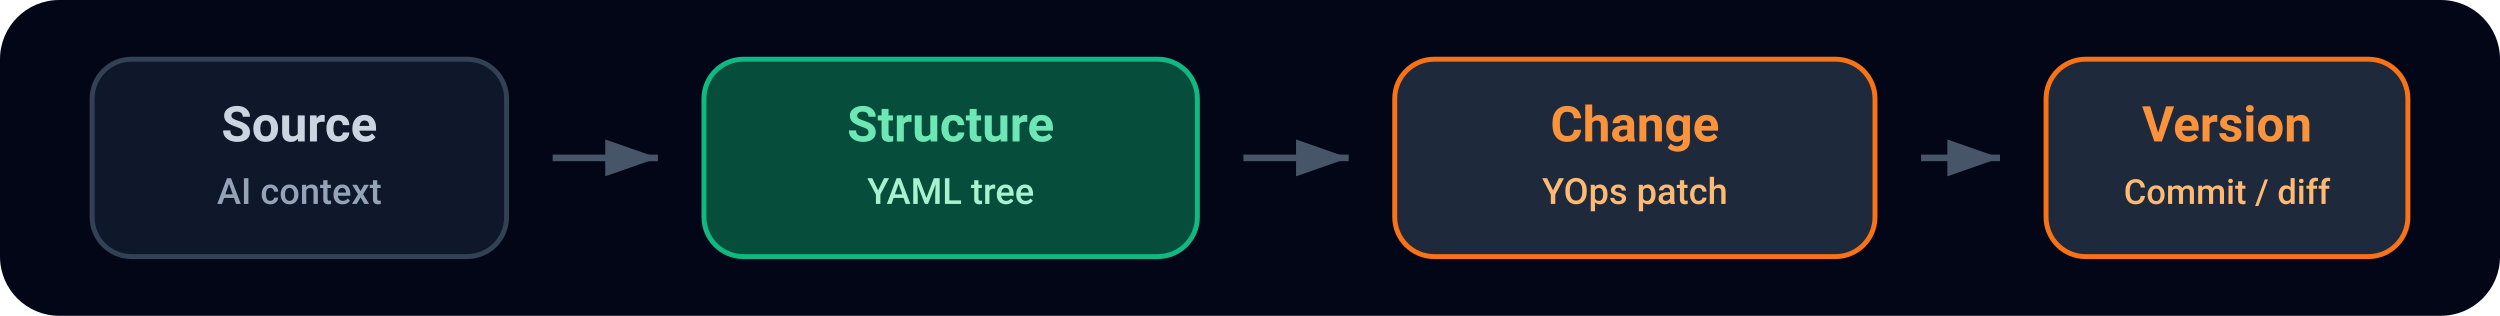
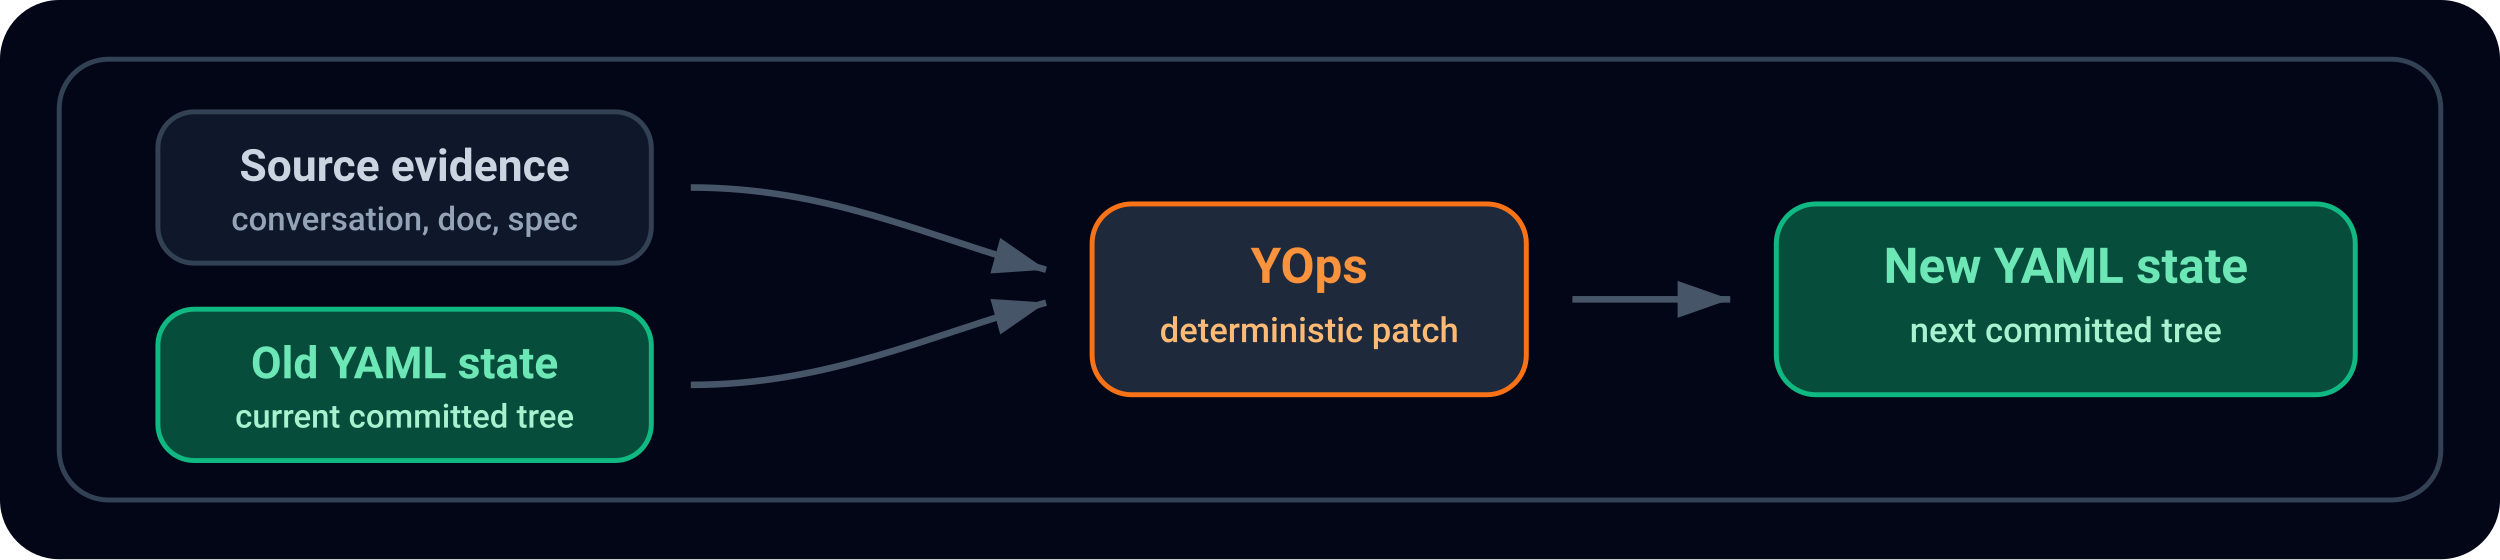
- <svg xmlns="http://www.w3.org/2000/svg" width="760" height="96" viewBox="0 0 760 96" font-family="-apple-system, BlinkMacSystemFont, 'Segoe UI', Roboto, sans-serif">
+ <svg xmlns="http://www.w3.org/2000/svg" width="760" height="170" viewBox="0 0 760 170" font-family="-apple-system, BlinkMacSystemFont, 'Segoe UI', Roboto, sans-serif">
  <defs>
    <marker id="arrow" viewBox="0 0 10 7" refX="10" refY="3.5" markerWidth="8" markerHeight="6" orient="auto">
      <path d="M 0 0 L 10 3.5 L 0 7 z" fill="#475569" />
    </marker>
  </defs>
-   <rect width="760" height="96" rx="18" fill="#020617" />
-   <rect x="28" y="18" width="126" height="60" rx="12" fill="#0f172a" stroke="#334155" stroke-width="1.5" />
-   <text x="91" y="43" fill="#cbd5e1" font-size="15" font-weight="700" text-anchor="middle">Source</text>
-   <text x="91" y="62" fill="#94a3b8" font-size="11" font-weight="500" text-anchor="middle">AI context</text>
-   <line x1="168" y1="48" x2="200" y2="48" stroke="#475569" stroke-width="2" marker-end="url(#arrow)" />
-   <rect x="214" y="18" width="150" height="60" rx="12" fill="#064e3b" stroke="#10b981" stroke-width="1.5" />
-   <text x="289" y="43" fill="#6ee7b7" font-size="15" font-weight="700" text-anchor="middle">Structure</text>
-   <text x="289" y="62" fill="#a7f3d0" font-size="11" font-weight="500" text-anchor="middle">YAML tree</text>
-   <line x1="378" y1="48" x2="410" y2="48" stroke="#475569" stroke-width="2" marker-end="url(#arrow)" />
-   <rect x="424" y="18" width="146" height="60" rx="12" fill="#1e293b" stroke="#f97316" stroke-width="1.5" />
-   <text x="497" y="43" fill="#fb923c" font-size="15" font-weight="700" text-anchor="middle">Change</text>
-   <text x="497" y="62" fill="#fdba74" font-size="11" font-weight="500" text-anchor="middle">YOps patch</text>
-   <line x1="584" y1="48" x2="608" y2="48" stroke="#475569" stroke-width="2" marker-end="url(#arrow)" />
-   <rect x="622" y="18" width="110" height="60" rx="12" fill="#1e293b" stroke="#f97316" stroke-width="1.5" />
-   <text x="677" y="43" fill="#fb923c" font-size="15" font-weight="700" text-anchor="middle">Version</text>
-   <text x="677" y="62" fill="#fdba74" font-size="10.5" font-weight="500" text-anchor="middle">Commit / diff</text>
+   <rect width="760" height="170" rx="18" fill="#020617" />
+   <rect x="18" y="18" width="724" height="134" rx="15" fill="none" stroke="#334155" stroke-width="1.5" />
+   <rect x="48" y="34" width="150" height="46" rx="11" fill="#0f172a" stroke="#334155" stroke-width="1.5" />
+   <text x="123" y="55" fill="#cbd5e1" font-size="13.5" font-weight="700" text-anchor="middle">Source evidence</text>
+   <text x="123" y="70" fill="#94a3b8" font-size="10" font-weight="500" text-anchor="middle">conversation, doc, spec</text>
+   <rect x="48" y="94" width="150" height="46" rx="11" fill="#064e3b" stroke="#10b981" stroke-width="1.5" />
+   <text x="123" y="115" fill="#6ee7b7" font-size="13.5" font-weight="700" text-anchor="middle">Old YAML state</text>
+   <text x="123" y="130" fill="#a7f3d0" font-size="10" font-weight="500" text-anchor="middle">current committed tree</text>
+   <path d="M 210 57 C 252 57, 282 72, 318 82" fill="none" stroke="#475569" stroke-width="2" marker-end="url(#arrow)" />
+   <path d="M 210 117 C 252 117, 282 102, 318 92" fill="none" stroke="#475569" stroke-width="2" marker-end="url(#arrow)" />
+   <rect x="332" y="62" width="132" height="58" rx="12" fill="#1e293b" stroke="#f97316" stroke-width="1.5" />
+   <text x="398" y="86" fill="#fb923c" font-size="15" font-weight="700" text-anchor="middle">YOps</text>
+   <text x="398" y="104" fill="#fdba74" font-size="10.5" font-weight="500" text-anchor="middle">deterministic patch</text>
+   <line x1="478" y1="91" x2="526" y2="91" stroke="#475569" stroke-width="2" marker-end="url(#arrow)" />
+   <rect x="540" y="62" width="176" height="58" rx="12" fill="#064e3b" stroke="#10b981" stroke-width="1.5" />
+   <text x="628" y="86" fill="#6ee7b7" font-size="15" font-weight="700" text-anchor="middle">New YAML state</text>
+   <text x="628" y="104" fill="#a7f3d0" font-size="10.5" font-weight="500" text-anchor="middle">next committed tree</text>
</svg>
